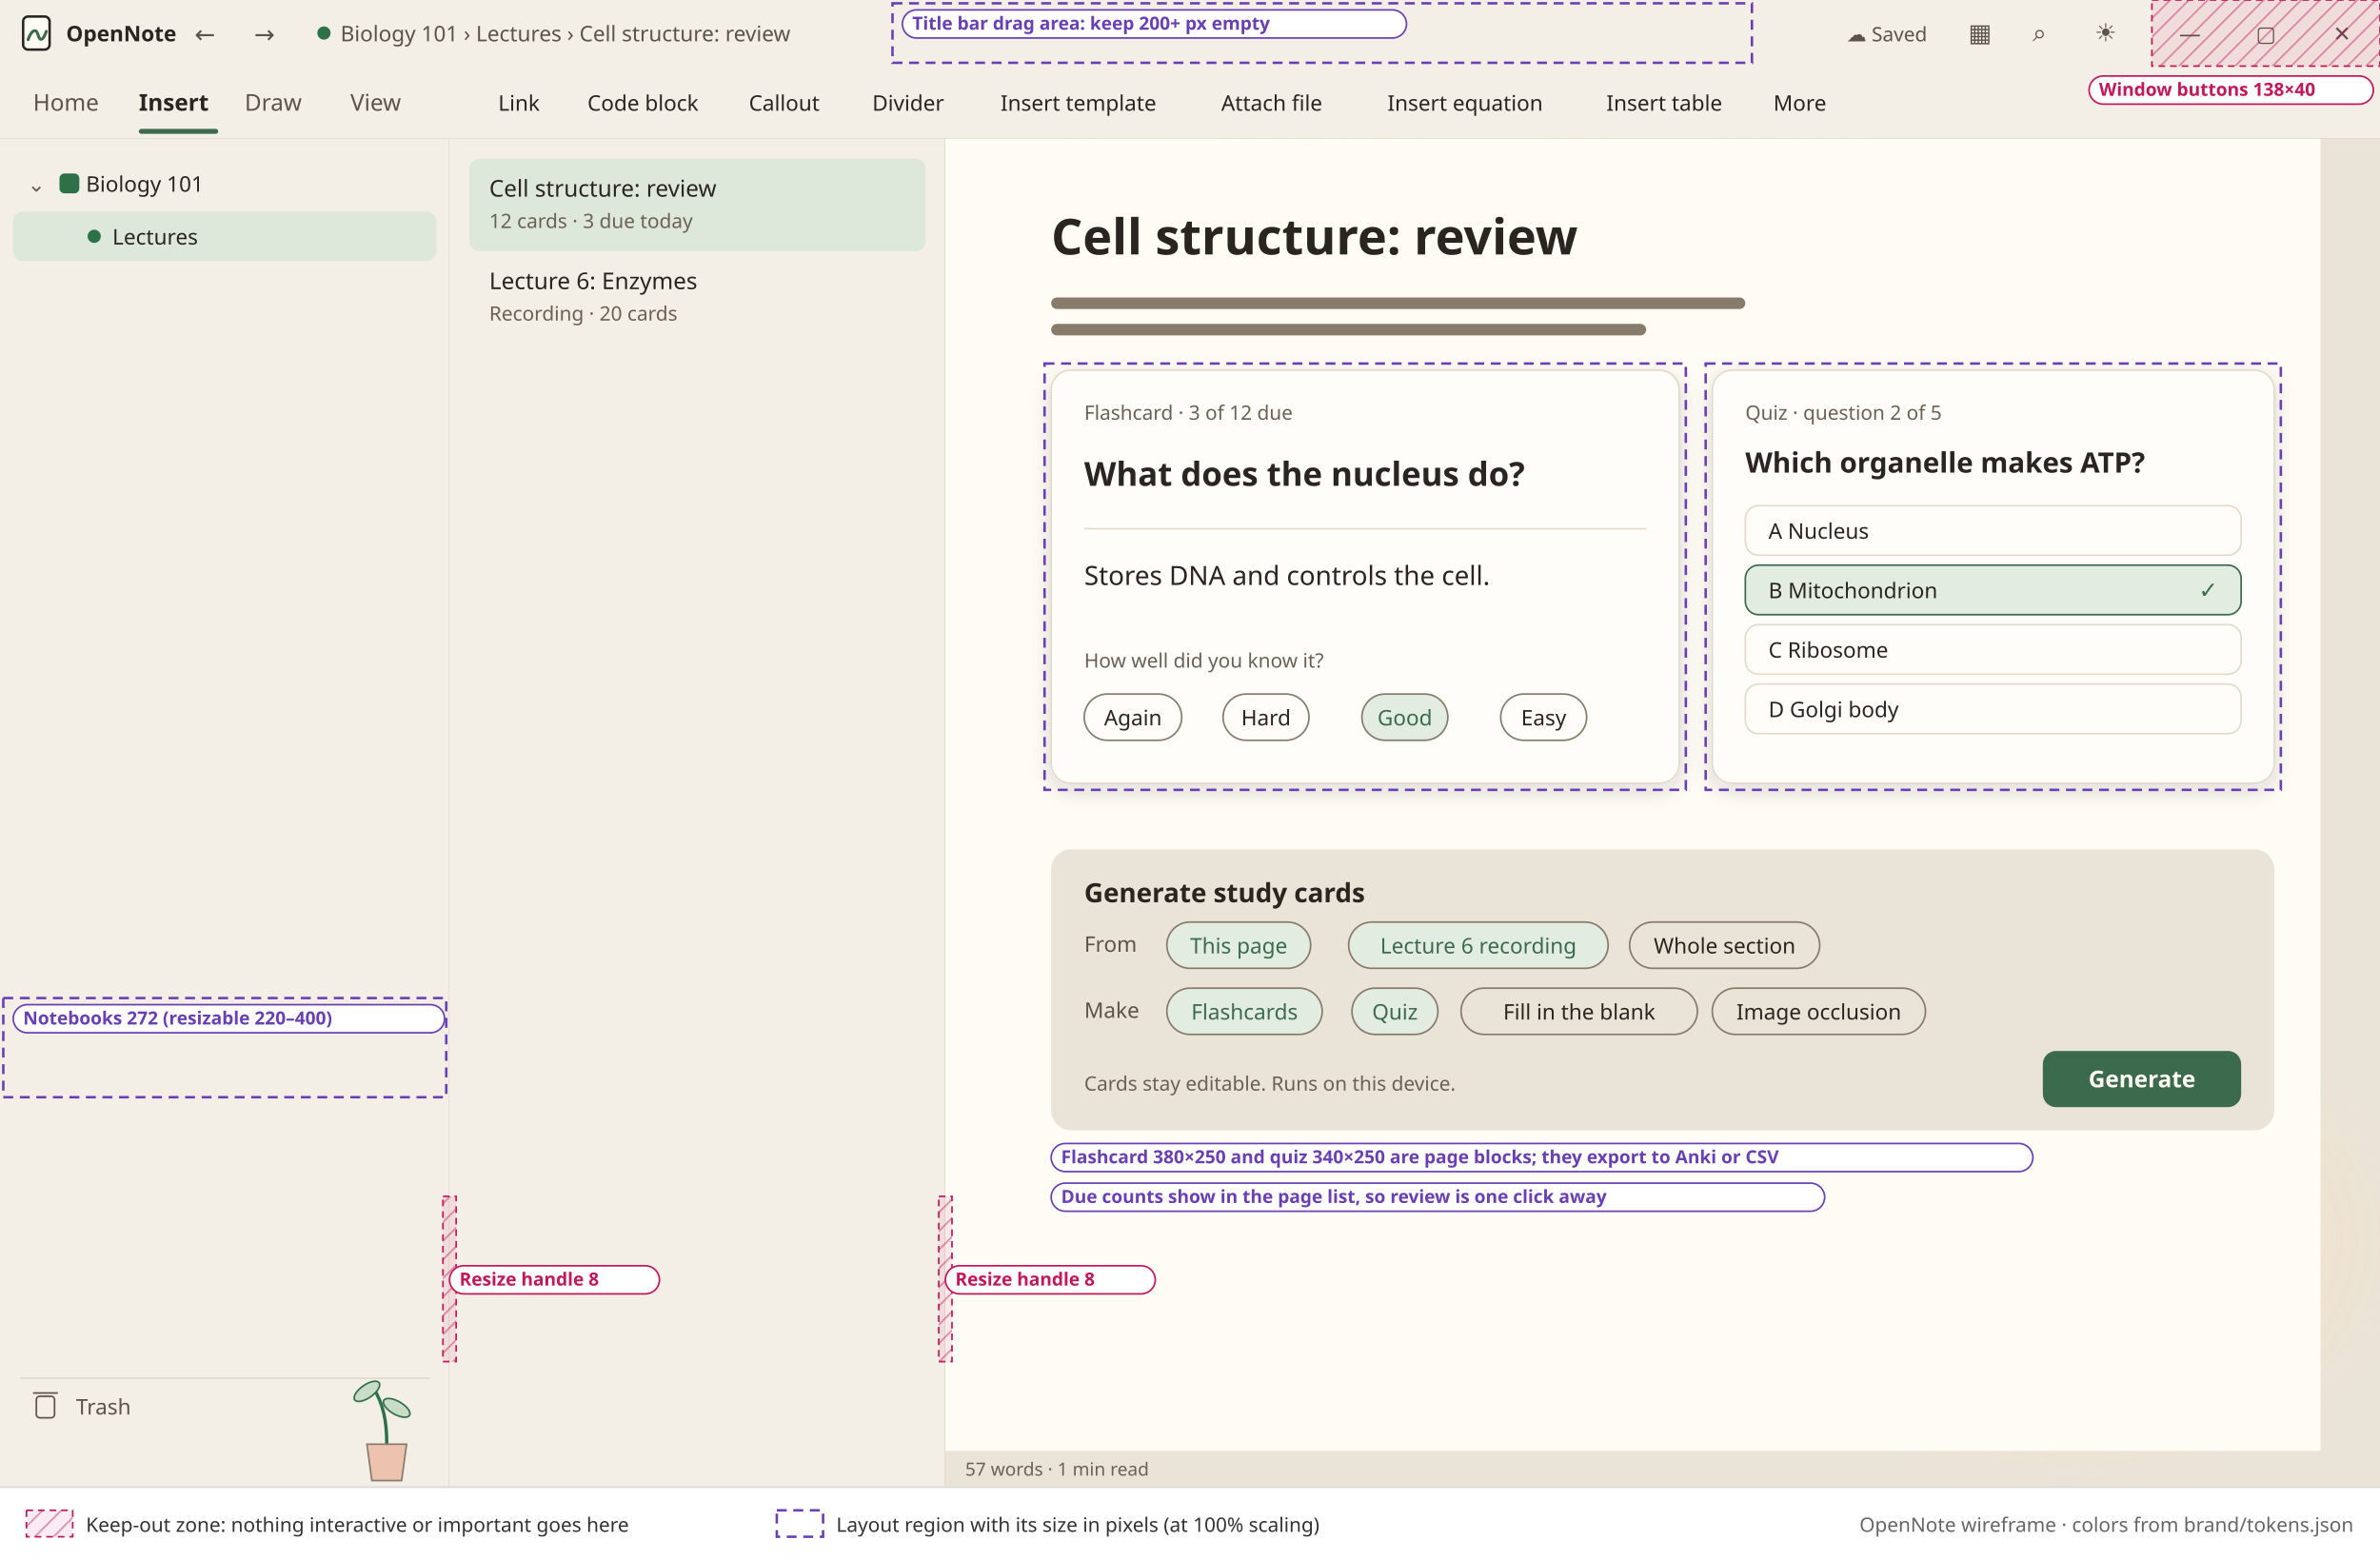
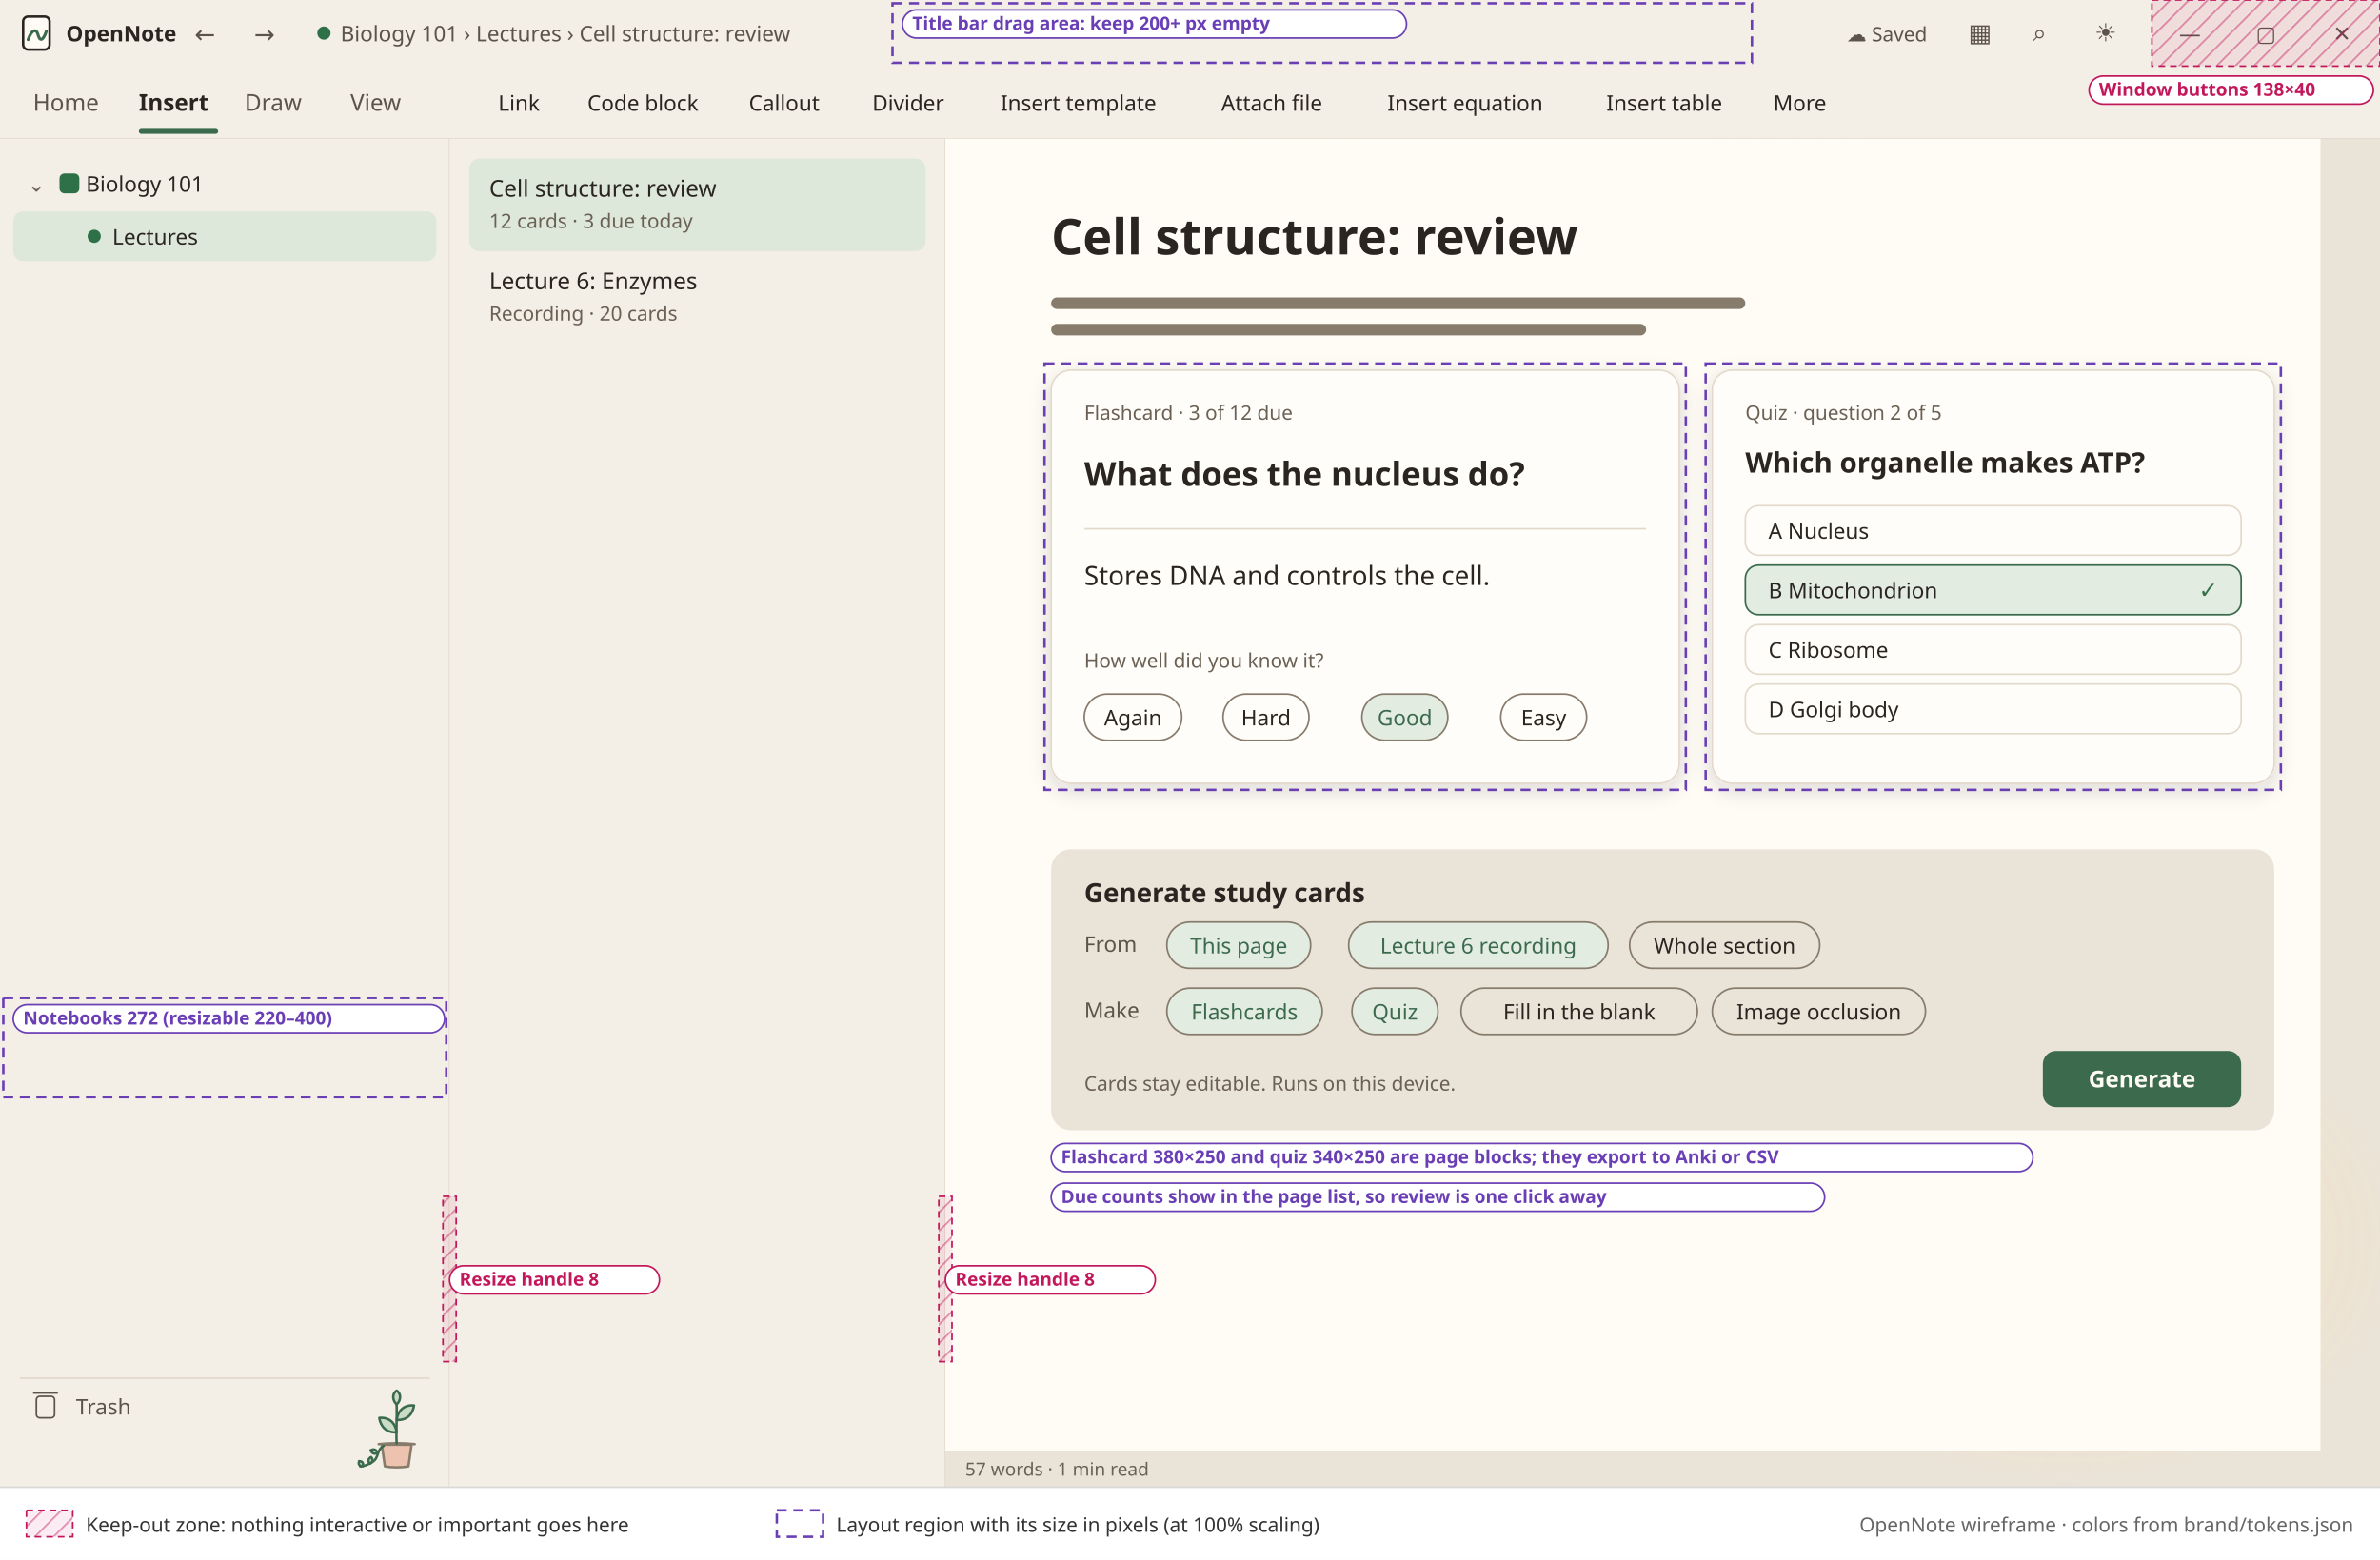
<svg xmlns="http://www.w3.org/2000/svg" viewBox="0 0 1440 944" width="1440" height="944" role="img">
  <defs>
    <pattern id="hatch" width="8" height="8" patternUnits="userSpaceOnUse" patternTransform="rotate(45)">
      <rect width="8" height="8" fill="#C2185B" fill-opacity="0.08" />
      <line x1="0" y1="0" x2="0" y2="8" stroke="#C2185B" stroke-opacity="0.45" stroke-width="2" />
    </pattern>
    <filter id="shadow" x="-10%" y="-10%" width="120%" height="130%">
      <feDropShadow dx="0" dy="4" stdDeviation="6" flood-color="#2B2521" flood-opacity="0.16" />
    </filter>
  </defs>
  <rect x="0" y="0" width="1440" height="900" rx="0" fill="#F3EEE6" />
  <rect x="0" y="0" width="1440" height="40" rx="0" fill="#F3EEE6" />
  <rect x="14" y="10" width="16" height="20" rx="3" fill="#FFFCF6" stroke="#2B2521" stroke-width="1.5" />
  <path d="M17 24c2-6 5-7 6-3s3 4 5-2" fill="none" stroke-linecap="round" stroke-linejoin="round" stroke="#3B6A4D" stroke-width="1.8" />
  <text x="40" y="25" font-size="13" font-weight="600" fill="#2B2521" text-anchor="start" font-family="'Atkinson Hyperlegible Next', 'Segoe UI', system-ui, sans-serif">OpenNote</text>
  <text x="124" y="26" font-size="15" font-weight="400" fill="#5C534A" text-anchor="middle" font-family="'Atkinson Hyperlegible Next', 'Segoe UI', system-ui, sans-serif">←</text>
  <text x="160" y="26" font-size="15" font-weight="400" fill="#5C534A" text-anchor="middle" font-family="'Atkinson Hyperlegible Next', 'Segoe UI', system-ui, sans-serif">→</text>
  <circle cx="196" cy="20" r="4" fill="#2E7048" />
  <text x="206" y="25" font-size="13" font-weight="400" fill="#5C534A" text-anchor="start" font-family="'Atkinson Hyperlegible Next', 'Segoe UI', system-ui, sans-serif">Biology 101  ›  Lectures  ›  Cell structure: review</text>
  <text x="1166" y="25" font-size="12" font-weight="400" fill="#5C534A" text-anchor="end" font-family="'Atkinson Hyperlegible Next', 'Segoe UI', system-ui, sans-serif">☁ Saved</text>
  <text x="1198" y="25" font-size="15" font-weight="400" fill="#5C534A" text-anchor="middle" font-family="'Atkinson Hyperlegible Next', 'Segoe UI', system-ui, sans-serif">▦</text>
  <text x="1234" y="25" font-size="15" font-weight="400" fill="#5C534A" text-anchor="middle" font-family="'Atkinson Hyperlegible Next', 'Segoe UI', system-ui, sans-serif">⌕</text>
  <text x="1274" y="25" font-size="15" font-weight="400" fill="#5C534A" text-anchor="middle" font-family="'Atkinson Hyperlegible Next', 'Segoe UI', system-ui, sans-serif">☀</text>
  <text x="1325" y="25" font-size="13" font-weight="400" fill="#5C534A" text-anchor="middle" font-family="'Atkinson Hyperlegible Next', 'Segoe UI', system-ui, sans-serif">—</text>
  <text x="1371" y="25" font-size="13" font-weight="400" fill="#5C534A" text-anchor="middle" font-family="'Atkinson Hyperlegible Next', 'Segoe UI', system-ui, sans-serif">▢</text>
  <text x="1417" y="25" font-size="13" font-weight="400" fill="#5C534A" text-anchor="middle" font-family="'Atkinson Hyperlegible Next', 'Segoe UI', system-ui, sans-serif">✕</text>
  <rect x="0" y="40" width="1440" height="44" rx="0" fill="#F3EEE6" />
  <line x1="0" y1="84" x2="1440" y2="84" stroke="#E3DACC" />
  <text x="20" y="67" font-size="14" font-weight="400" fill="#5C534A" text-anchor="start" font-family="'Atkinson Hyperlegible Next', 'Segoe UI', system-ui, sans-serif">Home</text>
  <text x="84" y="67" font-size="14" font-weight="600" fill="#2B2521" text-anchor="start" font-family="'Atkinson Hyperlegible Next', 'Segoe UI', system-ui, sans-serif">Insert</text>
  <rect x="84" y="78" width="48" height="3" rx="1.5" fill="#3B6A4D" />
  <text x="148" y="67" font-size="14" font-weight="400" fill="#5C534A" text-anchor="start" font-family="'Atkinson Hyperlegible Next', 'Segoe UI', system-ui, sans-serif">Draw</text>
  <text x="212" y="67" font-size="14" font-weight="400" fill="#5C534A" text-anchor="start" font-family="'Atkinson Hyperlegible Next', 'Segoe UI', system-ui, sans-serif">View</text>
  <g data-fit="6" data-center="both">
    <rect x="290" y="48" width="48" height="28" rx="8" fill="none" />
    <text x="314" y="67" font-size="13" font-weight="400" fill="#2B2521" text-anchor="middle" font-family="'Atkinson Hyperlegible Next', 'Segoe UI', system-ui, sans-serif">Link</text>
  </g>
  <g data-fit="6" data-center="both">
    <rect x="344" y="48" width="90" height="28" rx="8" fill="none" />
    <text x="389" y="67" font-size="13" font-weight="400" fill="#2B2521" text-anchor="middle" font-family="'Atkinson Hyperlegible Next', 'Segoe UI', system-ui, sans-serif">Code block</text>
  </g>
  <g data-fit="6" data-center="both">
    <rect x="440" y="48" width="69" height="28" rx="8" fill="none" />
    <text x="474.5" y="67" font-size="13" font-weight="400" fill="#2B2521" text-anchor="middle" font-family="'Atkinson Hyperlegible Next', 'Segoe UI', system-ui, sans-serif">Callout</text>
  </g>
  <g data-fit="6" data-center="both">
    <rect x="515" y="48" width="69" height="28" rx="8" fill="none" />
    <text x="549.5" y="67" font-size="13" font-weight="400" fill="#2B2521" text-anchor="middle" font-family="'Atkinson Hyperlegible Next', 'Segoe UI', system-ui, sans-serif">Divider</text>
  </g>
  <g data-fit="6" data-center="both">
    <rect x="590" y="48" width="125" height="28" rx="8" fill="none" />
    <text x="652.5" y="67" font-size="13" font-weight="400" fill="#2B2521" text-anchor="middle" font-family="'Atkinson Hyperlegible Next', 'Segoe UI', system-ui, sans-serif">Insert template</text>
  </g>
  <g data-fit="6" data-center="both">
    <rect x="721" y="48" width="97" height="28" rx="8" fill="none" />
    <text x="769.5" y="67" font-size="13" font-weight="400" fill="#2B2521" text-anchor="middle" font-family="'Atkinson Hyperlegible Next', 'Segoe UI', system-ui, sans-serif">Attach file</text>
  </g>
  <g data-fit="6" data-center="both">
    <rect x="824" y="48" width="125" height="28" rx="8" fill="none" />
    <text x="886.5" y="67" font-size="13" font-weight="400" fill="#2B2521" text-anchor="middle" font-family="'Atkinson Hyperlegible Next', 'Segoe UI', system-ui, sans-serif">Insert equation</text>
  </g>
  <g data-fit="6" data-center="both">
    <rect x="955" y="48" width="104" height="28" rx="8" fill="none" />
    <text x="1007" y="67" font-size="13" font-weight="400" fill="#2B2521" text-anchor="middle" font-family="'Atkinson Hyperlegible Next', 'Segoe UI', system-ui, sans-serif">Insert table</text>
  </g>
  <g data-fit="6" data-center="both">
    <rect x="1065" y="48" width="48" height="28" rx="8" fill="none" />
    <text x="1089" y="67" font-size="13" font-weight="400" fill="#2B2521" text-anchor="middle" font-family="'Atkinson Hyperlegible Next', 'Segoe UI', system-ui, sans-serif">More</text>
  </g>
  <rect x="0" y="84" width="272" height="816" rx="0" fill="#F3EEE6" />
  <line x1="272" y1="84" x2="272" y2="900" stroke="#E3DACC" />
  <text x="22" y="116" font-size="13" font-weight="400" fill="#6B6054" text-anchor="middle" font-family="'Atkinson Hyperlegible Next', 'Segoe UI', system-ui, sans-serif">⌄</text>
  <rect x="36" y="105" width="12" height="12" rx="3" fill="#2E7048" />
  <text x="52" y="116" font-size="13" font-weight="400" fill="#2B2521" text-anchor="start" font-family="'Atkinson Hyperlegible Next', 'Segoe UI', system-ui, sans-serif">Biology 101</text>
  <rect x="8" y="128" width="256" height="30" rx="6" fill="#DDE8DA" />
  <circle cx="57" cy="143" r="4" fill="#2E7048" />
  <text x="68" y="148" font-size="13" font-weight="400" fill="#2B2521" text-anchor="start" font-family="'Atkinson Hyperlegible Next', 'Segoe UI', system-ui, sans-serif">Lectures</text>
  <line x1="12" y1="834" x2="260" y2="834" stroke="#E3DACC" />
  <rect x="22" y="845" width="11" height="13" rx="2" fill="none" stroke="#5C534A" stroke-width="1" />
  <line x1="20" y1="843" x2="35" y2="843" stroke="#5C534A" />
  <text x="46" y="856" font-size="13" font-weight="400" fill="#5C534A" text-anchor="start" font-family="'Atkinson Hyperlegible Next', 'Segoe UI', system-ui, sans-serif">Trash</text>
-   <path d="M234 874c0-14-2-24-8-34" fill="none" stroke-linecap="round" stroke-linejoin="round" stroke="#2E7048" stroke-width="2" />
-   <ellipse cx="222" cy="842" rx="9" ry="4" transform="rotate(-35 222 842)" fill="#C8DCC6" stroke="#2E7048" />
-   <ellipse cx="240" cy="852" rx="9" ry="4" transform="rotate(30 240 852)" fill="#C8DCC6" stroke="#2E7048" />
-   <path d="M222 874h24l-3 22h-18z" fill="#EDC3AF" stroke="#877B6C" />
+   <g data-part="plant-pot" fill="none" stroke="#877B6C" stroke-linecap="round" stroke-linejoin="round">
+     <g data-part="plant" transform="translate(216 840.5063) scale(0.75)" stroke-width="2">
+       <path d="M20 45H44L41.5 62.5C36 63.6 28 63.6 22.5 62.5Z" fill="#EDC3AF" data-part="pot" />
+       <path d="M17.5 44.6C28 43.6 37 43.6 46.5 44.6" />
+       <path d="M32 44C31.4 34 32.4 23 32 12" stroke="#3B6A4D" />
+       <path d="M21.5 46C15.5 49.5 18 55.6 12.4 59 9 61 6 62.4 2.6 62.6" stroke="#3B6A4D" />
+       <path d="M32 35C24 35.6 19 30.6 18 23.4 26 22.6 31 27.6 32 35Z" fill="#C8DCC6" stroke="#3B6A4D" />
+       <path d="M32 25C40 25.6 45 20.6 46 13.4 38 12.6 33 17.6 32 25Z" fill="#C8DCC6" stroke="#3B6A4D" />
+       <path d="M32 12.6C28 8.6 28.6 3.6 32 1.4 35.4 3.6 36 8.6 32 12.6Z" fill="#C8DCC6" stroke="#3B6A4D" />
+       <path d="M16.6 51.6Q14.9 47.6 11 49.5Q12.7 53.6 16.6 51.6Z" fill="#C8DCC6" stroke="#3B6A4D" />
+       <path d="M10.4 60.4Q14 58.2 11.4 55Q7.7 57.1 10.4 60.4Z" fill="#C8DCC6" stroke="#3B6A4D" />
+       <path d="M4.6 62.4Q5.8 58.5 1.7 58.3Q0.5 62.2 4.6 62.4Z" fill="#C8DCC6" stroke="#3B6A4D" />
+     </g>
+   </g>
  <rect x="272" y="84" width="300" height="816" rx="0" fill="#F3EEE6" />
  <line x1="572" y1="84" x2="572" y2="900" stroke="#E3DACC" />
  <rect x="284" y="96" width="276" height="56" rx="6" fill="#DDE8DA" />
  <text x="296" y="119" font-size="14" font-weight="500" fill="#2B2521" text-anchor="start" font-family="'Atkinson Hyperlegible Next', 'Segoe UI', system-ui, sans-serif">Cell structure: review</text>
  <text x="296" y="138" font-size="12" font-weight="400" fill="#6B6054" text-anchor="start" font-family="'Atkinson Hyperlegible Next', 'Segoe UI', system-ui, sans-serif">12 cards · 3 due today</text>
  <text x="296" y="175" font-size="14" font-weight="500" fill="#2B2521" text-anchor="start" font-family="'Atkinson Hyperlegible Next', 'Segoe UI', system-ui, sans-serif">Lecture 6: Enzymes</text>
  <text x="296" y="194" font-size="12" font-weight="400" fill="#6B6054" text-anchor="start" font-family="'Atkinson Hyperlegible Next', 'Segoe UI', system-ui, sans-serif">Recording · 20 cards</text>
  <defs>
    <radialGradient id="ambient9" cx="0" cy="0" r="1" gradientUnits="userSpaceOnUse" gradientTransform="translate(572 84) scale(608 653)">
      <stop offset="0" stop-color="#FFF0D4" />
      <stop offset="1" stop-color="#FFF0D4" stop-opacity="0" />
    </radialGradient>
    <radialGradient id="ambient9p">
      <stop offset="0" stop-color="#FCE4B8" />
      <stop offset="1" stop-color="#FCE4B8" stop-opacity="0" />
    </radialGradient>
  </defs>
  <rect x="572" y="84" width="868" height="816" rx="0" fill="#EAE3D8" />
  <rect x="572" y="84" width="868" height="816" fill="url(#ambient9)" />
  <ellipse cx="1250" cy="750" rx="210" ry="150" fill="url(#ambient9p)" opacity="0.9" />
  <rect x="572" y="84" width="832" height="794" rx="0" fill="#FFFCF6" />
  <text x="584" y="893" font-size="11" font-weight="400" fill="#6B6054" text-anchor="start" font-family="'Atkinson Hyperlegible Next', 'Segoe UI', system-ui, sans-serif">57 words · 1 min read</text>
  <text x="636" y="154" font-size="30" font-weight="600" fill="#2B2521" text-anchor="start" font-family="'Atkinson Hyperlegible Next', 'Segoe UI', system-ui, sans-serif">Cell structure: review</text>
  <rect x="636" y="180" width="420" height="7" rx="3.5" fill="#877B6C" />
  <rect x="636" y="196" width="360" height="7" rx="3.5" fill="#877B6C" />
  <rect x="636" y="224" width="380" height="250" rx="12" fill="#FFFDF9" stroke="#E3DACC" stroke-width="1" filter="url(#shadow)" />
  <text x="656" y="254" font-size="12" font-weight="400" fill="#6B6054" text-anchor="start" font-family="'Atkinson Hyperlegible Next', 'Segoe UI', system-ui, sans-serif">Flashcard · 3 of 12 due</text>
  <text x="656" y="294" font-size="20" font-weight="600" fill="#2B2521" text-anchor="start" font-family="'Atkinson Hyperlegible Next', 'Segoe UI', system-ui, sans-serif">What does the nucleus do?</text>
  <line x1="656" y1="320" x2="996" y2="320" stroke="#E3DACC" />
  <text x="656" y="354" font-size="16" font-weight="400" fill="#2B2521" text-anchor="start" font-family="'Atkinson Hyperlegible Next', 'Segoe UI', system-ui, sans-serif">Stores DNA and controls the cell.</text>
  <text x="656" y="404" font-size="12" font-weight="400" fill="#6B6054" text-anchor="start" font-family="'Atkinson Hyperlegible Next', 'Segoe UI', system-ui, sans-serif">How well did you know it?</text>
  <g data-fit="6" data-center="both">
    <rect x="656" y="420" width="59" height="28" rx="14" fill="none" stroke="#877B6C" stroke-width="1" />
    <text x="685.5" y="439" font-size="13" font-weight="400" fill="#2B2521" text-anchor="middle" font-family="'Atkinson Hyperlegible Next', 'Segoe UI', system-ui, sans-serif">Again</text>
  </g>
  <g data-fit="6" data-center="both">
    <rect x="740" y="420" width="52" height="28" rx="14" fill="none" stroke="#877B6C" stroke-width="1" />
    <text x="766" y="439" font-size="13" font-weight="400" fill="#2B2521" text-anchor="middle" font-family="'Atkinson Hyperlegible Next', 'Segoe UI', system-ui, sans-serif">Hard</text>
  </g>
  <g data-fit="6" data-center="both">
    <rect x="824" y="420" width="52" height="28" rx="14" fill="#E2ECE1" stroke="#877B6C" stroke-width="1" />
    <text x="850" y="439" font-size="13" font-weight="400" fill="#3B6A4D" text-anchor="middle" font-family="'Atkinson Hyperlegible Next', 'Segoe UI', system-ui, sans-serif">Good</text>
  </g>
  <g data-fit="6" data-center="both">
    <rect x="908" y="420" width="52" height="28" rx="14" fill="none" stroke="#877B6C" stroke-width="1" />
    <text x="934" y="439" font-size="13" font-weight="400" fill="#2B2521" text-anchor="middle" font-family="'Atkinson Hyperlegible Next', 'Segoe UI', system-ui, sans-serif">Easy</text>
  </g>
  <rect x="1036" y="224" width="340" height="250" rx="12" fill="#FFFDF9" stroke="#E3DACC" stroke-width="1" filter="url(#shadow)" />
  <text x="1056" y="254" font-size="12" font-weight="400" fill="#6B6054" text-anchor="start" font-family="'Atkinson Hyperlegible Next', 'Segoe UI', system-ui, sans-serif">Quiz · question 2 of 5</text>
  <text x="1056" y="286" font-size="17" font-weight="600" fill="#2B2521" text-anchor="start" font-family="'Atkinson Hyperlegible Next', 'Segoe UI', system-ui, sans-serif">Which organelle makes ATP?</text>
  <rect x="1056" y="306" width="300" height="30" rx="8" fill="none" stroke="#E3DACC" stroke-width="1" />
  <text x="1070" y="326" font-size="13" font-weight="400" fill="#2B2521" text-anchor="start" font-family="'Atkinson Hyperlegible Next', 'Segoe UI', system-ui, sans-serif">A   Nucleus</text>
  <rect x="1056" y="342" width="300" height="30" rx="8" fill="#E2ECE1" stroke="#3B6A4D" stroke-width="1" />
  <text x="1070" y="362" font-size="13" font-weight="400" fill="#2B2521" text-anchor="start" font-family="'Atkinson Hyperlegible Next', 'Segoe UI', system-ui, sans-serif">B   Mitochondrion</text>
  <text x="1342" y="362" font-size="14" font-weight="700" fill="#35704A" text-anchor="end" font-family="'Atkinson Hyperlegible Next', 'Segoe UI', system-ui, sans-serif">✓</text>
  <rect x="1056" y="378" width="300" height="30" rx="8" fill="none" stroke="#E3DACC" stroke-width="1" />
  <text x="1070" y="398" font-size="13" font-weight="400" fill="#2B2521" text-anchor="start" font-family="'Atkinson Hyperlegible Next', 'Segoe UI', system-ui, sans-serif">C   Ribosome</text>
  <rect x="1056" y="414" width="300" height="30" rx="8" fill="none" stroke="#E3DACC" stroke-width="1" />
  <text x="1070" y="434" font-size="13" font-weight="400" fill="#2B2521" text-anchor="start" font-family="'Atkinson Hyperlegible Next', 'Segoe UI', system-ui, sans-serif">D   Golgi body</text>
  <rect x="636" y="514" width="740" height="170" rx="12" fill="#EAE3D8" />
  <text x="656" y="546" font-size="16" font-weight="600" fill="#2B2521" text-anchor="start" font-family="'Atkinson Hyperlegible Next', 'Segoe UI', system-ui, sans-serif">Generate study cards</text>
  <text x="656" y="576" font-size="13" font-weight="400" fill="#5C534A" text-anchor="start" font-family="'Atkinson Hyperlegible Next', 'Segoe UI', system-ui, sans-serif">From</text>
  <g data-fit="6" data-center="both">
    <rect x="706" y="558" width="87" height="28" rx="14" fill="#E2ECE1" stroke="#877B6C" stroke-width="1" />
    <text x="749.5" y="577" font-size="13" font-weight="400" fill="#3B6A4D" text-anchor="middle" font-family="'Atkinson Hyperlegible Next', 'Segoe UI', system-ui, sans-serif">This page</text>
  </g>
  <g data-fit="6" data-center="both">
    <rect x="816" y="558" width="157" height="28" rx="14" fill="#E2ECE1" stroke="#877B6C" stroke-width="1" />
    <text x="894.5" y="577" font-size="13" font-weight="400" fill="#3B6A4D" text-anchor="middle" font-family="'Atkinson Hyperlegible Next', 'Segoe UI', system-ui, sans-serif">Lecture 6 recording</text>
  </g>
  <g data-fit="6" data-center="both">
    <rect x="986" y="558" width="115" height="28" rx="14" fill="none" stroke="#877B6C" stroke-width="1" />
    <text x="1043.5" y="577" font-size="13" font-weight="400" fill="#2B2521" text-anchor="middle" font-family="'Atkinson Hyperlegible Next', 'Segoe UI', system-ui, sans-serif">Whole section</text>
  </g>
  <text x="656" y="616" font-size="13" font-weight="400" fill="#5C534A" text-anchor="start" font-family="'Atkinson Hyperlegible Next', 'Segoe UI', system-ui, sans-serif">Make</text>
  <g data-fit="6" data-center="both">
    <rect x="706" y="598" width="94" height="28" rx="14" fill="#E2ECE1" stroke="#877B6C" stroke-width="1" />
    <text x="753" y="617" font-size="13" font-weight="400" fill="#3B6A4D" text-anchor="middle" font-family="'Atkinson Hyperlegible Next', 'Segoe UI', system-ui, sans-serif">Flashcards</text>
  </g>
  <g data-fit="6" data-center="both">
    <rect x="818" y="598" width="52" height="28" rx="14" fill="#E2ECE1" stroke="#877B6C" stroke-width="1" />
    <text x="844" y="617" font-size="13" font-weight="400" fill="#3B6A4D" text-anchor="middle" font-family="'Atkinson Hyperlegible Next', 'Segoe UI', system-ui, sans-serif">Quiz</text>
  </g>
  <g data-fit="6" data-center="both">
    <rect x="884" y="598" width="143" height="28" rx="14" fill="none" stroke="#877B6C" stroke-width="1" />
    <text x="955.5" y="617" font-size="13" font-weight="400" fill="#2B2521" text-anchor="middle" font-family="'Atkinson Hyperlegible Next', 'Segoe UI', system-ui, sans-serif">Fill in the blank</text>
  </g>
  <g data-fit="6" data-center="both">
    <rect x="1036" y="598" width="129" height="28" rx="14" fill="none" stroke="#877B6C" stroke-width="1" />
    <text x="1100.5" y="617" font-size="13" font-weight="400" fill="#2B2521" text-anchor="middle" font-family="'Atkinson Hyperlegible Next', 'Segoe UI', system-ui, sans-serif">Image occlusion</text>
  </g>
  <text x="656" y="660" font-size="12" font-weight="400" fill="#6B6054" text-anchor="start" font-family="'Atkinson Hyperlegible Next', 'Segoe UI', system-ui, sans-serif">Cards stay editable. Runs on this device.</text>
  <rect x="1236" y="636" width="120" height="34" rx="8" fill="#3B6A4D" />
  <text x="1296" y="658" font-size="14" font-weight="600" fill="#FFFCF6" text-anchor="middle" font-family="'Atkinson Hyperlegible Next', 'Segoe UI', system-ui, sans-serif">Generate</text>
  <g pointer-events="none">
    <rect x="1302" y="0" width="138" height="40" rx="0" fill="url(#hatch)" stroke="#C2185B" stroke-width="1" stroke-dasharray="4 3" />
  </g>
  <g data-fit="4" pointer-events="none">
    <rect x="1264" y="46" width="172" height="17" rx="8.5" fill="#FFFFFF" stroke="#C2185B" stroke-width="1" />
    <text x="1270" y="58" font-size="11" font-weight="600" fill="#C2185B" text-anchor="start" font-family="'Atkinson Hyperlegible Next', 'Segoe UI', system-ui, sans-serif">Window buttons 138×40</text>
  </g>
  <g pointer-events="none">
    <rect x="540" y="2" width="520" height="36" rx="0" fill="none" stroke="#6A3FB5" stroke-width="1.5" stroke-dasharray="6 4" />
  </g>
  <g data-fit="4" pointer-events="none">
    <rect x="546" y="6" width="305" height="17" rx="8.5" fill="#FFFFFF" stroke="#6A3FB5" stroke-width="1" />
    <text x="552" y="18" font-size="11" font-weight="600" fill="#6A3FB5" text-anchor="start" font-family="'Atkinson Hyperlegible Next', 'Segoe UI', system-ui, sans-serif">Title bar drag area: keep 200+ px empty</text>
  </g>
  <g pointer-events="none">
    <rect x="2" y="604" width="268" height="60" rx="0" fill="none" stroke="#6A3FB5" stroke-width="1.5" stroke-dasharray="6 4" />
  </g>
  <g data-fit="4" pointer-events="none">
    <rect x="8" y="608" width="261" height="17" rx="8.5" fill="#FFFFFF" stroke="#6A3FB5" stroke-width="1" />
    <text x="14" y="620" font-size="11" font-weight="600" fill="#6A3FB5" text-anchor="start" font-family="'Atkinson Hyperlegible Next', 'Segoe UI', system-ui, sans-serif">Notebooks 272 (resizable 220–400)</text>
  </g>
  <g pointer-events="none">
    <rect x="268" y="724" width="8" height="100" rx="0" fill="url(#hatch)" stroke="#C2185B" stroke-width="1" stroke-dasharray="4 3" />
  </g>
  <g data-fit="4" pointer-events="none">
    <rect x="272" y="766" width="127" height="17" rx="8.5" fill="#FFFFFF" stroke="#C2185B" stroke-width="1" />
    <text x="278" y="778" font-size="11" font-weight="600" fill="#C2185B" text-anchor="start" font-family="'Atkinson Hyperlegible Next', 'Segoe UI', system-ui, sans-serif">Resize handle 8</text>
  </g>
  <g pointer-events="none">
    <rect x="568" y="724" width="8" height="100" rx="0" fill="url(#hatch)" stroke="#C2185B" stroke-width="1" stroke-dasharray="4 3" />
  </g>
  <g data-fit="4" pointer-events="none">
    <rect x="572" y="766" width="127" height="17" rx="8.5" fill="#FFFFFF" stroke="#C2185B" stroke-width="1" />
    <text x="578" y="778" font-size="11" font-weight="600" fill="#C2185B" text-anchor="start" font-family="'Atkinson Hyperlegible Next', 'Segoe UI', system-ui, sans-serif">Resize handle 8</text>
  </g>
  <g pointer-events="none">
    <rect x="632" y="220" width="388" height="258" rx="0" fill="none" stroke="#6A3FB5" stroke-width="1.5" stroke-dasharray="6 4" />
  </g>
  <g pointer-events="none">
    <rect x="1032" y="220" width="348" height="258" rx="0" fill="none" stroke="#6A3FB5" stroke-width="1.5" stroke-dasharray="6 4" />
  </g>
  <g data-fit="4" pointer-events="none">
    <rect x="636" y="692" width="594" height="17" rx="8.5" fill="#FFFFFF" stroke="#6A3FB5" stroke-width="1" />
    <text x="642" y="704" font-size="11" font-weight="600" fill="#6A3FB5" text-anchor="start" font-family="'Atkinson Hyperlegible Next', 'Segoe UI', system-ui, sans-serif">Flashcard 380×250 and quiz 340×250 are page blocks; they export to Anki or CSV</text>
  </g>
  <g data-fit="4" pointer-events="none">
    <rect x="636" y="716" width="468" height="17" rx="8.5" fill="#FFFFFF" stroke="#6A3FB5" stroke-width="1" />
    <text x="642" y="728" font-size="11" font-weight="600" fill="#6A3FB5" text-anchor="start" font-family="'Atkinson Hyperlegible Next', 'Segoe UI', system-ui, sans-serif">Due counts show in the page list, so review is one click away</text>
  </g>
  <rect x="0" y="900" width="1440" height="44" rx="0" fill="#FFFFFF" />
  <line x1="0" y1="900" x2="1440" y2="900" stroke="#D9D9D9" />
  <rect x="16" y="914" width="28" height="16" rx="0" fill="url(#hatch)" stroke="#C2185B" stroke-width="1" stroke-dasharray="4 3" />
  <text x="52" y="927" font-size="12" font-weight="400" fill="#333" text-anchor="start" font-family="'Atkinson Hyperlegible Next', 'Segoe UI', system-ui, sans-serif">Keep-out zone: nothing interactive or important goes here</text>
  <rect x="470" y="914" width="28" height="16" rx="0" fill="none" stroke="#6A3FB5" stroke-width="1.5" stroke-dasharray="6 4" />
  <text x="506" y="927" font-size="12" font-weight="400" fill="#333" text-anchor="start" font-family="'Atkinson Hyperlegible Next', 'Segoe UI', system-ui, sans-serif">Layout region with its size in pixels (at 100% scaling)</text>
  <text x="1424" y="927" font-size="12" font-weight="400" fill="#666" text-anchor="end" font-family="'Atkinson Hyperlegible Next', 'Segoe UI', system-ui, sans-serif">OpenNote wireframe · colors from brand/tokens.json</text>
</svg>
